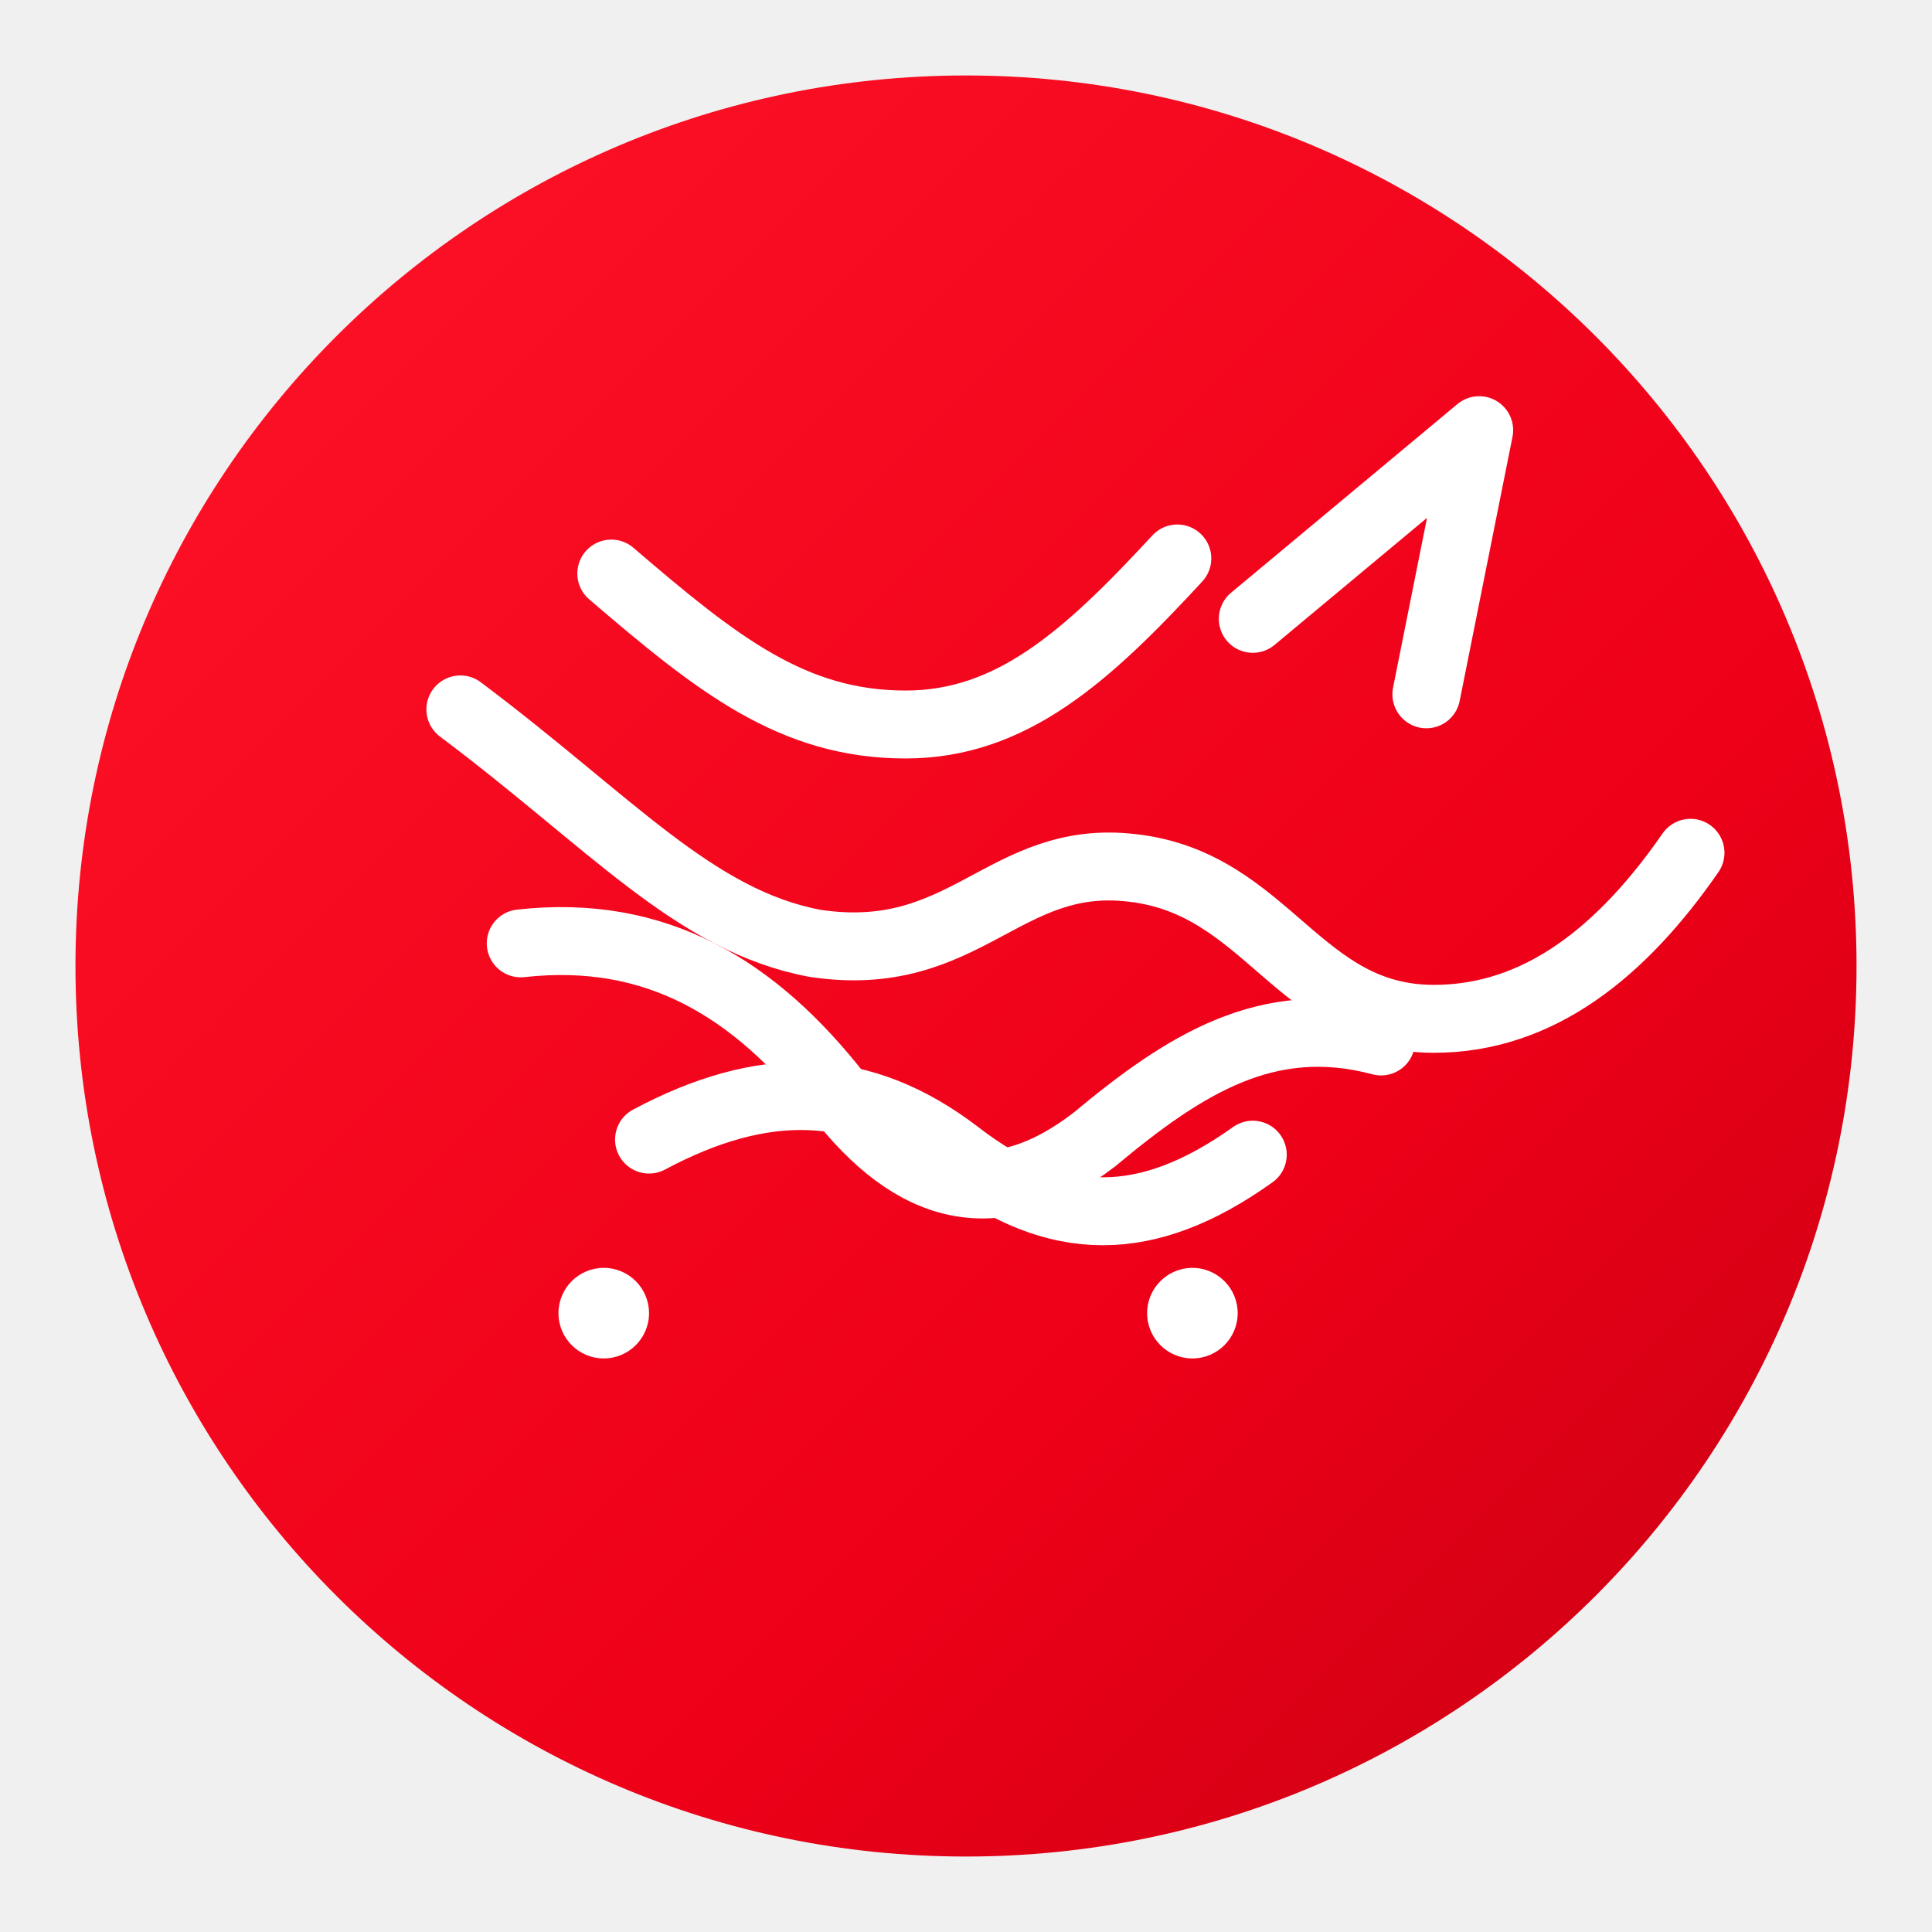
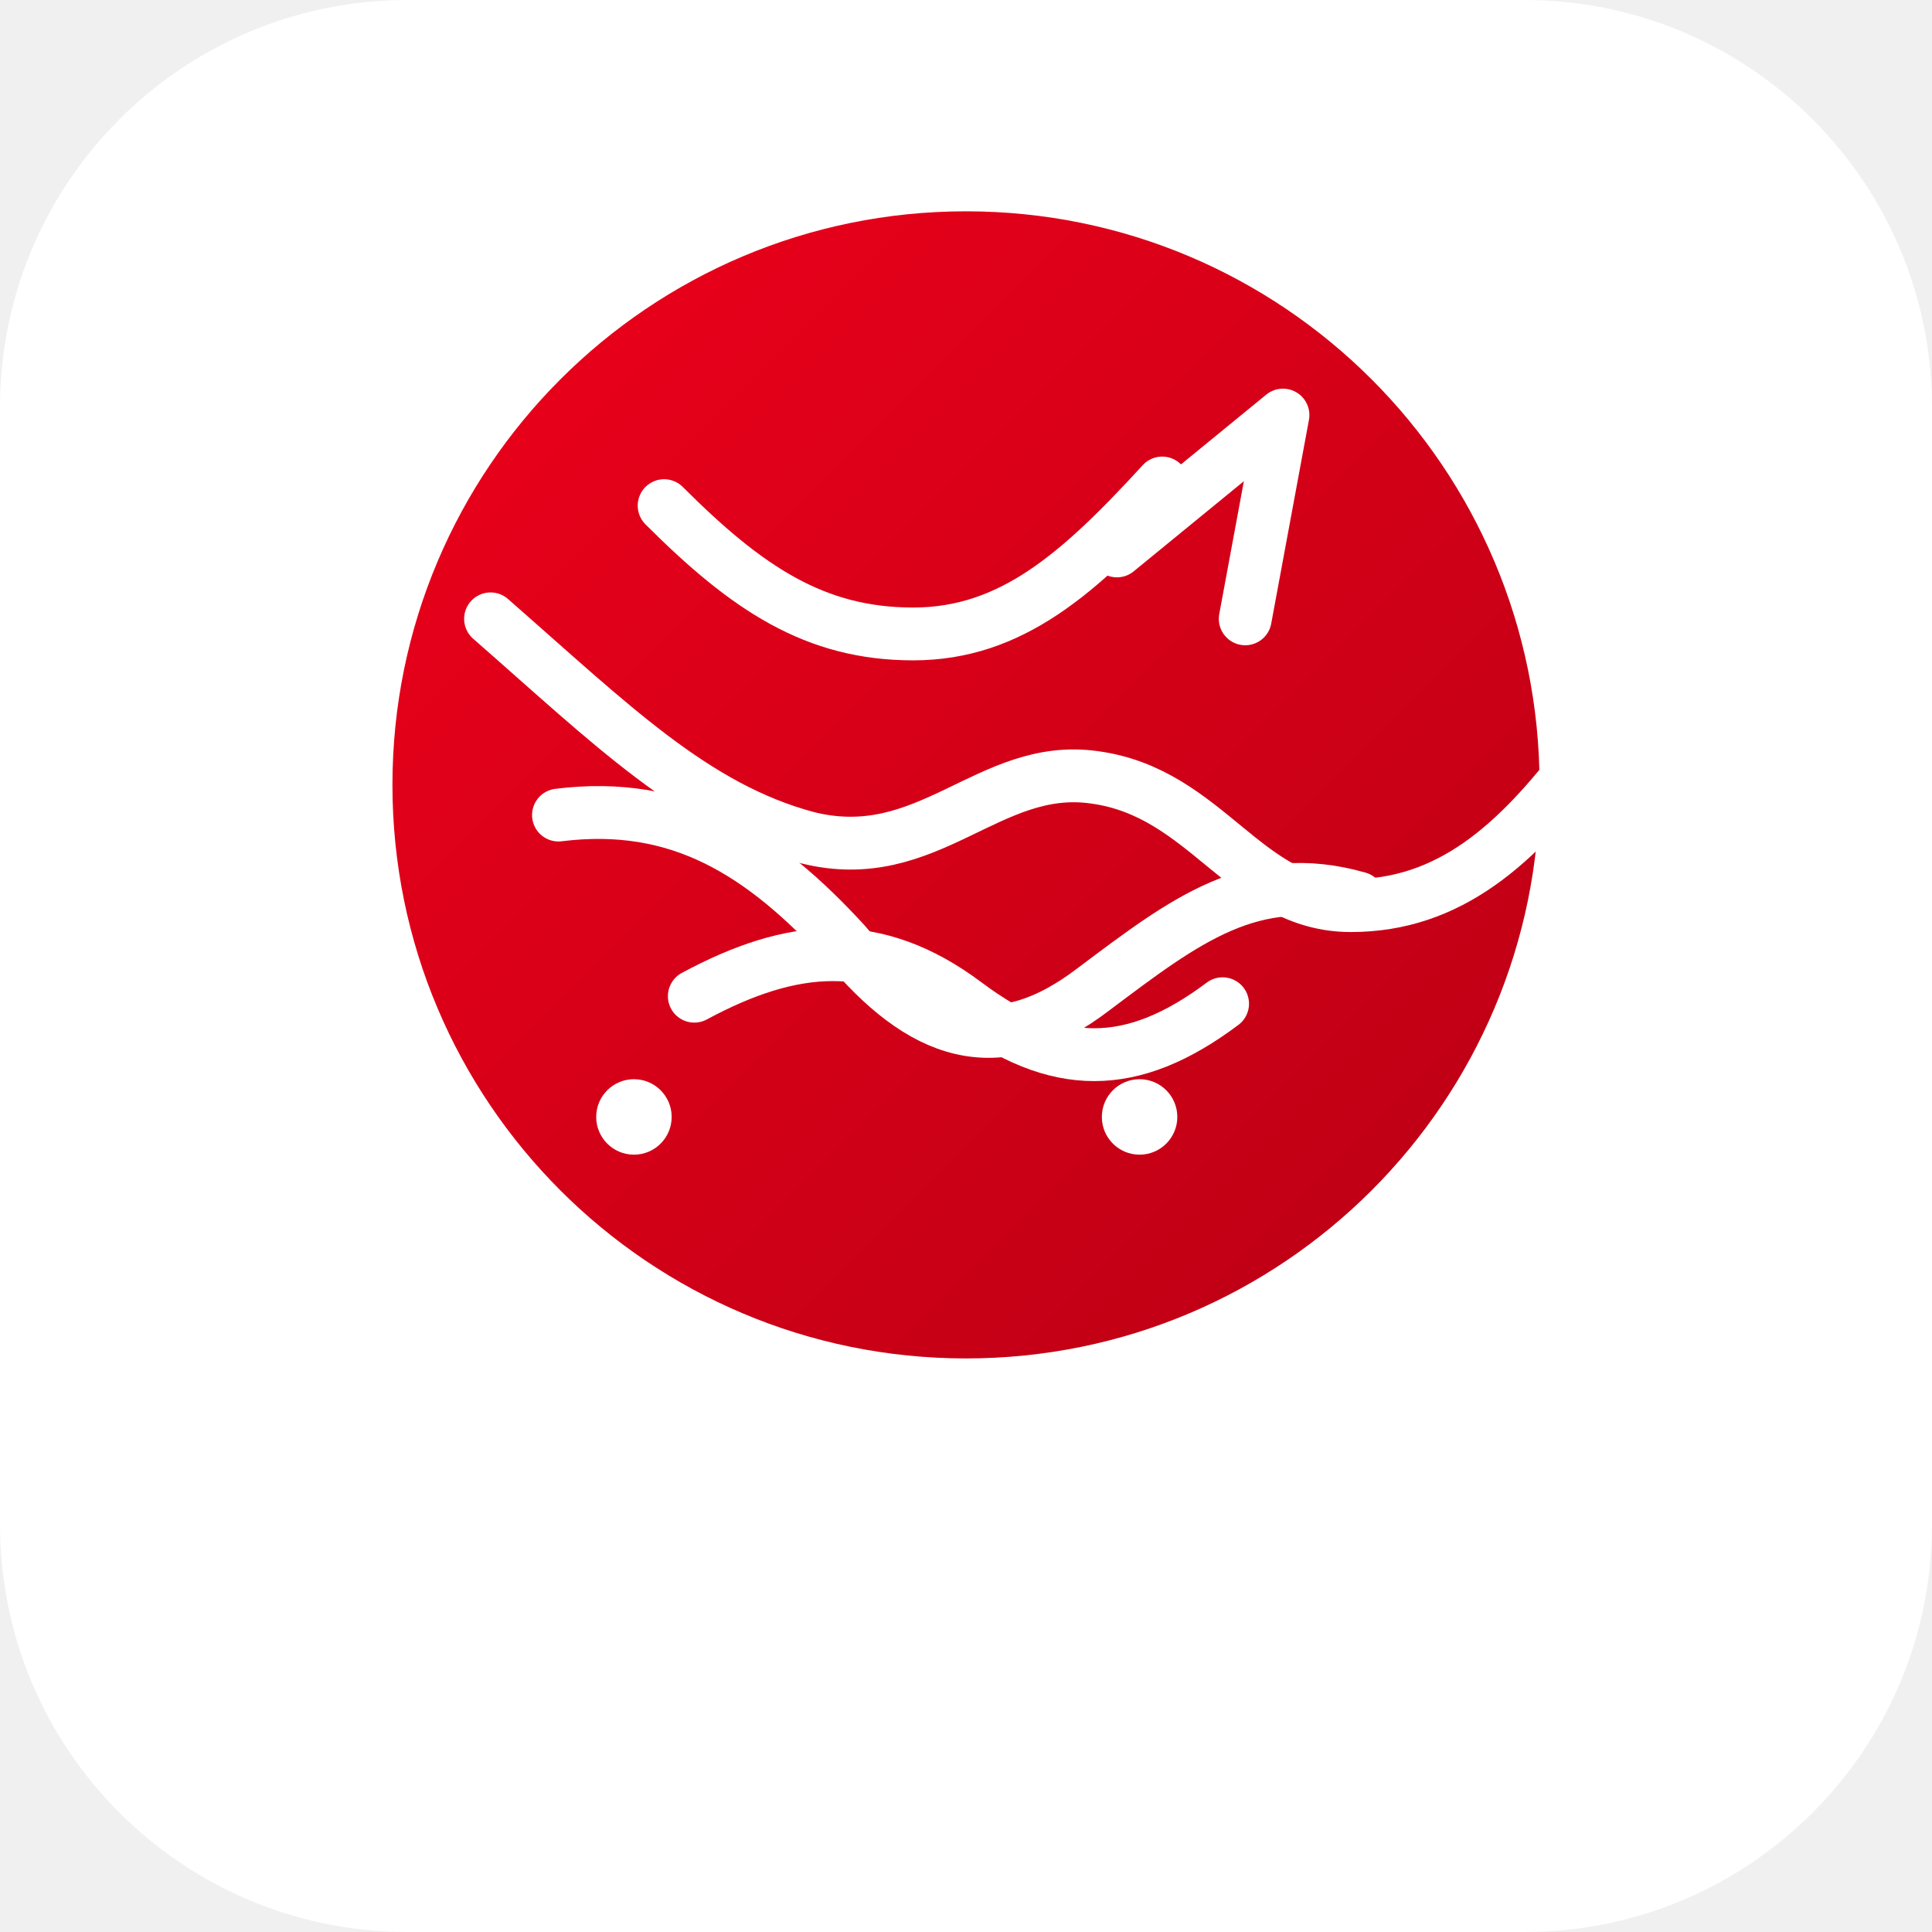
<svg xmlns="http://www.w3.org/2000/svg" viewBox="0 0 256 256">
  <defs>
-     <linearGradient id="r" x1="0" y1="0" x2="1" y2="1">
-       <stop offset="0" stop-color="#ff1428" />
-       <stop offset=".65" stop-color="#ed0018" />
-       <stop offset="1" stop-color="#c50012" />
+     <linearGradient id="orb" x1="0" y1="0" x2="1" y2="1">
+       <stop offset="0" stop-color="#ef001b" />
+       <stop offset="1" stop-color="#b90014" />
    </linearGradient>
  </defs>
-   <circle cx="128" cy="128" r="118" fill="url(#r)" />
-   <g fill="none" stroke="#fff" stroke-width="9" stroke-linecap="round" stroke-linejoin="round">
-     <path d="M61 94c20 15 31 28 47 31 20 3 25-12 42-10 18 2 22 20 40 20 14 0 25-9 34-22" />
-     <path d="M69 125c18-2 31 6 42 20 10 13 21 16 34 6 12-10 23-17 38-13" />
-     <path d="M81 76c14 12 24 20 39 20 14 0 24-9 36-22" />
-     <path d="M86 151c15-8 28-8 41 2 13 10 25 10 39 0" />
-     <path d="M166 82l30-25-7 35" />
+   <rect width="256" height="256" rx="54" fill="#fff" />
+   <circle cx="128" cy="104" r="76" fill="url(#orb)" />
+   <g fill="none" stroke="#fff" stroke-width="7" stroke-linecap="round" stroke-linejoin="round">
+     <path d="M65 82c16 14 27 25 42 29 16 4 24-10 38-8 15 2 20 17 34 17 13 0 22-8 31-20" />
+     <path d="M74 108c16-2 27 5 38 17 10 12 20 16 33 6 12-9 21-16 35-12" />
+     <path d="M88 67c11 11 20 17 33 17 13 0 22-8 33-20" />
+     <path d="M92 132c13-7 24-8 36 1 12 9 22 9 34 0" />
+     <path d="M148 73l22-18-5 27" />
  </g>
-   <circle cx="80" cy="174" r="6" fill="#fff" />
-   <circle cx="158" cy="174" r="6" fill="#fff" />
+   <circle cx="84" cy="148" r="5" fill="#fff" />
+   <circle cx="151" cy="148" r="5" fill="#fff" />
</svg>
